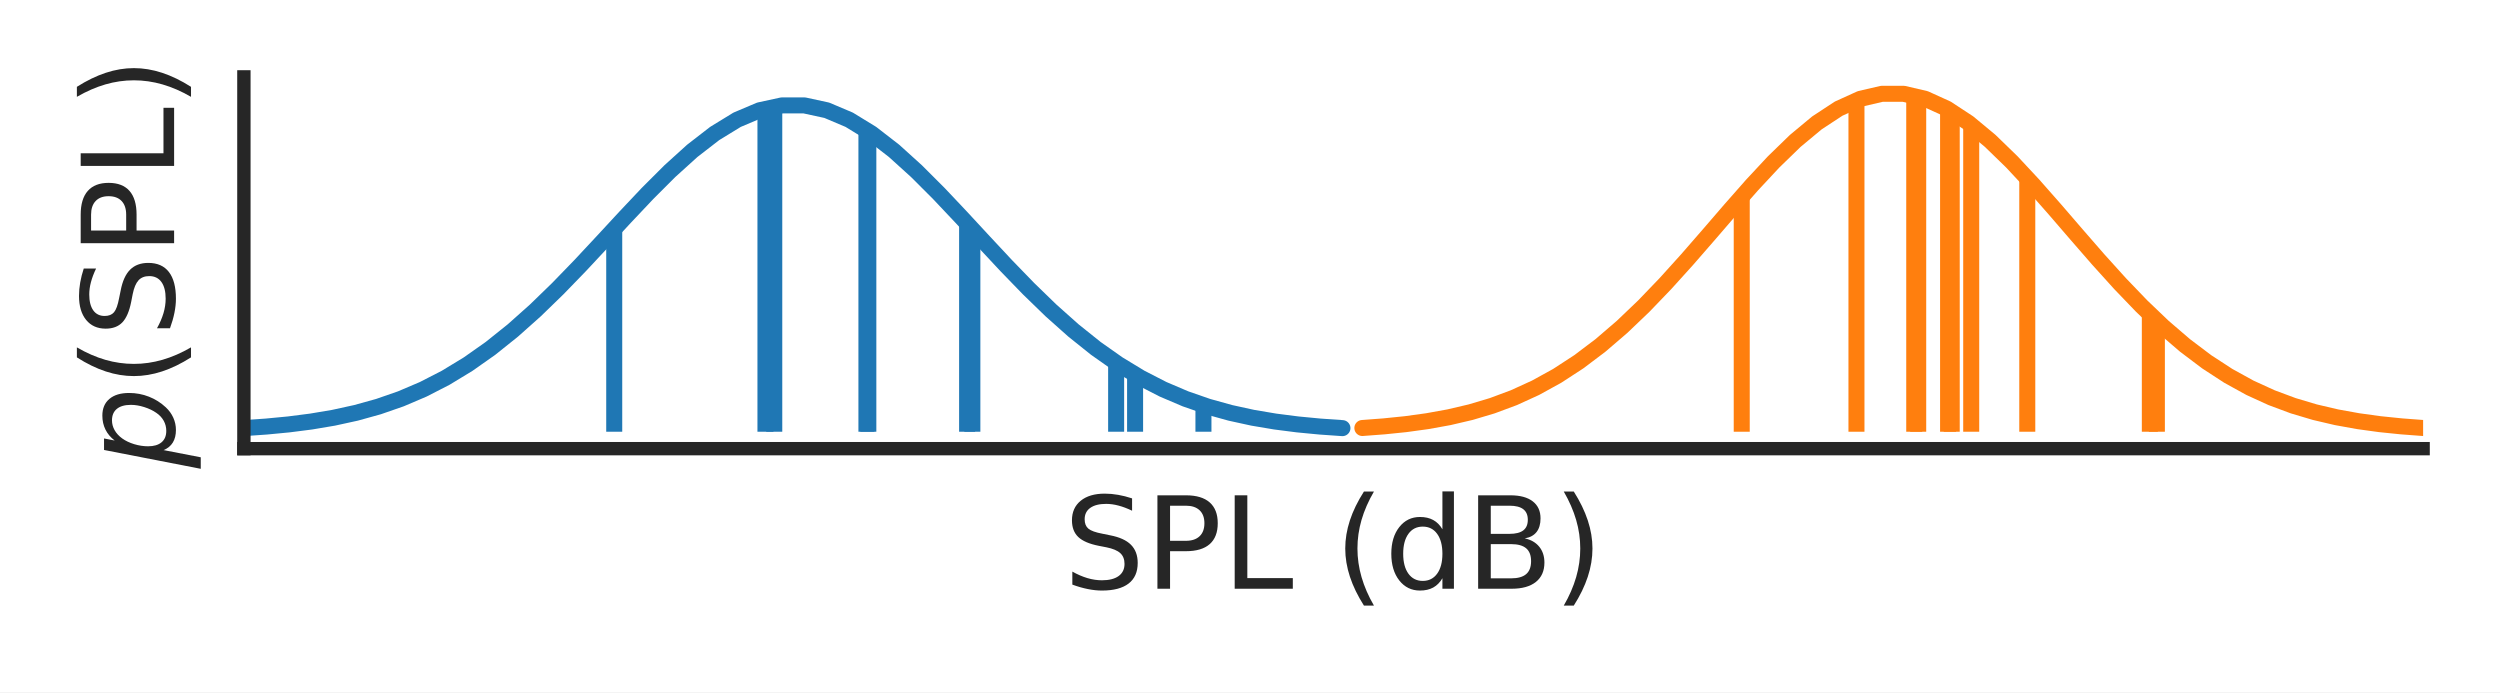
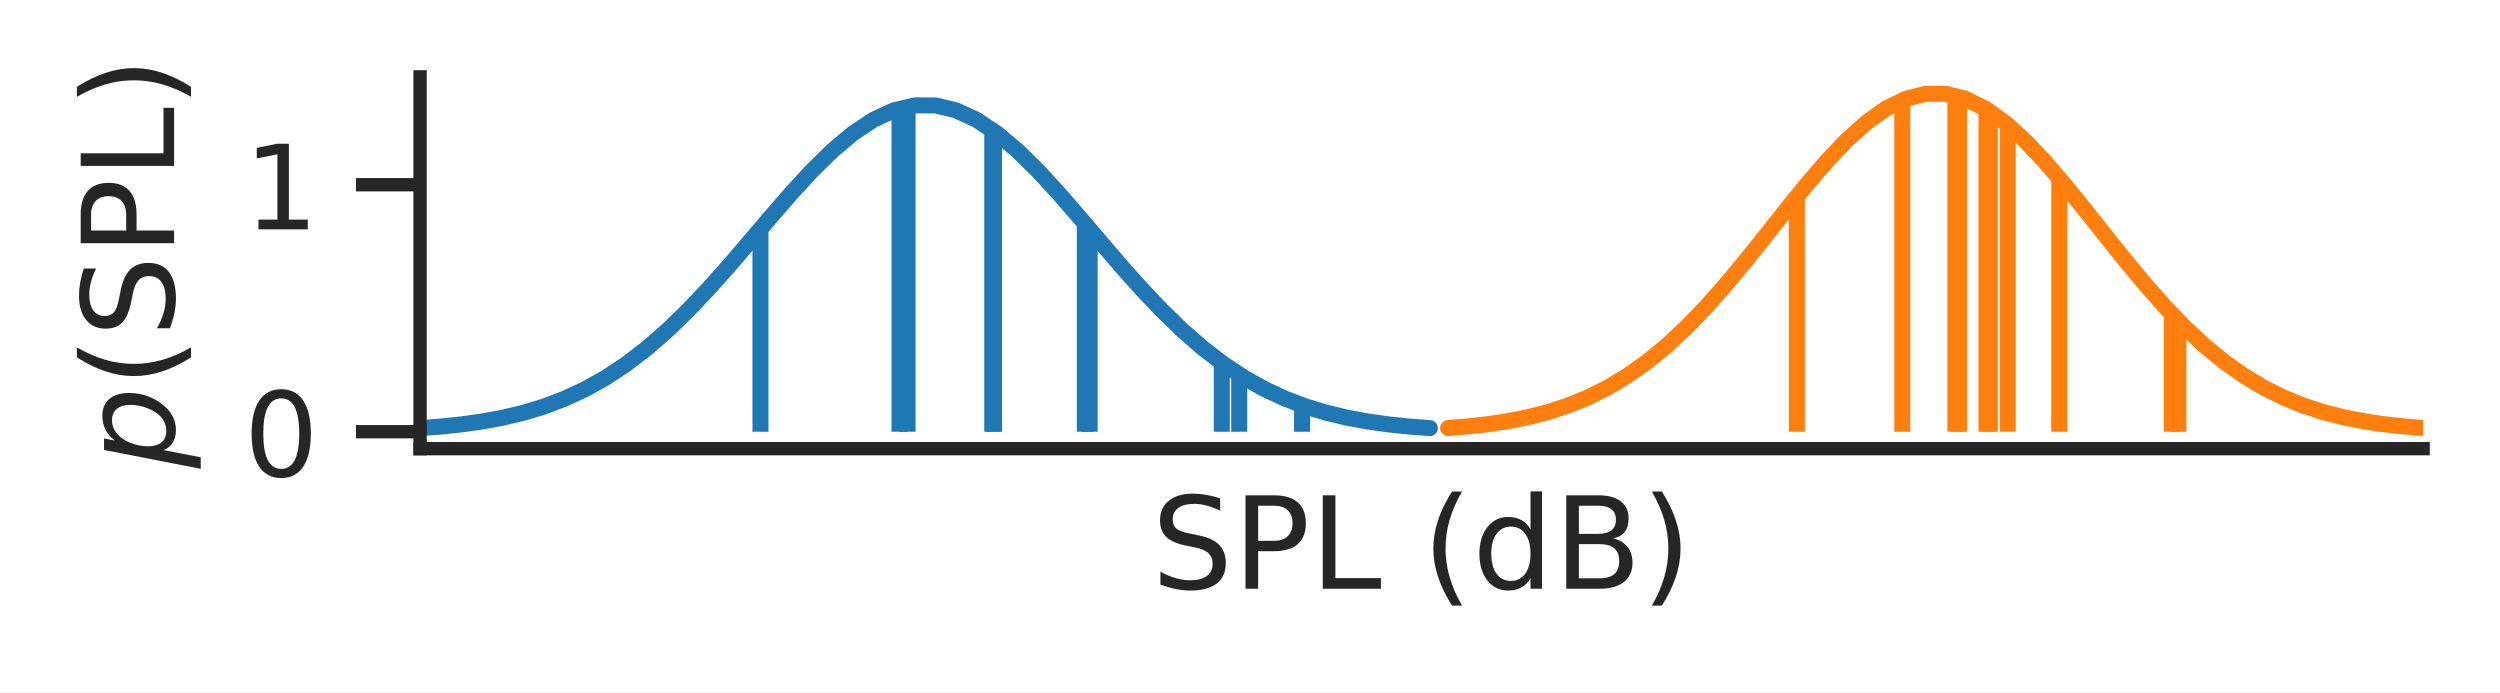
<svg xmlns="http://www.w3.org/2000/svg" xmlns:xlink="http://www.w3.org/1999/xlink" width="234.12pt" height="64.83pt" viewBox="0 0 234.12 64.83" version="1.1">
  <defs>
    <style type="text/css">*{stroke-linejoin: round; stroke-linecap: butt}</style>
  </defs>
  <g id="figure_1">
    <g id="patch_1">
      <path d="M 0 64.83  L 234.12 64.83  L 234.12 0  L 0 0  z " style="fill: #ffffff" />
    </g>
    <g id="axes_1">
      <g id="patch_2">
-         <path d="M 22.84 42.016  L 226.92 42.016  L 226.92 7.2  L 22.84 7.2  z " style="fill: #ffffff" />
+         <path d="M 39.339 42.016  L 226.92 42.016  L 226.92 7.2  L 39.339 7.2  z " style="fill: #ffffff" />
      </g>
      <g id="matplotlib.axis_1">
        <g id="text_1">
-           <g style="fill: #262626" transform="translate(99.59538 55.1339) scale(0.12 -0.12)">
+           <g style="fill: #262626" transform="translate(107.8448 55.1339) scale(0.12 -0.12)">
            <defs>
              <path id="DejaVuSans-53" d="M 3425 4513  L 3425 3897  Q 3066 4069 2747 4153  Q 2428 4238 2131 4238  Q 1616 4238 1336 4038  Q 1056 3838 1056 3469  Q 1056 3159 1242 3001  Q 1428 2844 1947 2747  L 2328 2669  Q 3034 2534 3370 2195  Q 3706 1856 3706 1288  Q 3706 609 3251 259  Q 2797 -91 1919 -91  Q 1588 -91 1214 -16  Q 841 59 441 206  L 441 856  Q 825 641 1194 531  Q 1563 422 1919 422  Q 2459 422 2753 634  Q 3047 847 3047 1241  Q 3047 1584 2836 1778  Q 2625 1972 2144 2069  L 1759 2144  Q 1053 2284 737 2584  Q 422 2884 422 3419  Q 422 4038 858 4394  Q 1294 4750 2059 4750  Q 2388 4750 2728 4690  Q 3069 4631 3425 4513  z " transform="scale(0.015625)" />
              <path id="DejaVuSans-50" d="M 1259 4147  L 1259 2394  L 2053 2394  Q 2494 2394 2734 2622  Q 2975 2850 2975 3272  Q 2975 3691 2734 3919  Q 2494 4147 2053 4147  L 1259 4147  z M 628 4666  L 2053 4666  Q 2838 4666 3239 4311  Q 3641 3956 3641 3272  Q 3641 2581 3239 2228  Q 2838 1875 2053 1875  L 1259 1875  L 1259 0  L 628 0  L 628 4666  z " transform="scale(0.015625)" />
              <path id="DejaVuSans-4c" d="M 628 4666  L 1259 4666  L 1259 531  L 3531 531  L 3531 0  L 628 0  L 628 4666  z " transform="scale(0.015625)" />
              <path id="DejaVuSans-20" transform="scale(0.015625)" />
              <path id="DejaVuSans-28" d="M 1984 4856  Q 1566 4138 1362 3434  Q 1159 2731 1159 2009  Q 1159 1288 1364 580  Q 1569 -128 1984 -844  L 1484 -844  Q 1016 -109 783 600  Q 550 1309 550 2009  Q 550 2706 781 3412  Q 1013 4119 1484 4856  L 1984 4856  z " transform="scale(0.015625)" />
              <path id="DejaVuSans-64" d="M 2906 2969  L 2906 4863  L 3481 4863  L 3481 0  L 2906 0  L 2906 525  Q 2725 213 2448 61  Q 2172 -91 1784 -91  Q 1150 -91 751 415  Q 353 922 353 1747  Q 353 2572 751 3078  Q 1150 3584 1784 3584  Q 2172 3584 2448 3432  Q 2725 3281 2906 2969  z M 947 1747  Q 947 1113 1208 752  Q 1469 391 1925 391  Q 2381 391 2643 752  Q 2906 1113 2906 1747  Q 2906 2381 2643 2742  Q 2381 3103 1925 3103  Q 1469 3103 1208 2742  Q 947 2381 947 1747  z " transform="scale(0.015625)" />
              <path id="DejaVuSans-42" d="M 1259 2228  L 1259 519  L 2272 519  Q 2781 519 3026 730  Q 3272 941 3272 1375  Q 3272 1813 3026 2020  Q 2781 2228 2272 2228  L 1259 2228  z M 1259 4147  L 1259 2741  L 2194 2741  Q 2656 2741 2882 2914  Q 3109 3088 3109 3444  Q 3109 3797 2882 3972  Q 2656 4147 2194 4147  L 1259 4147  z M 628 4666  L 2241 4666  Q 2963 4666 3353 4366  Q 3744 4066 3744 3513  Q 3744 3084 3544 2831  Q 3344 2578 2956 2516  Q 3422 2416 3680 2098  Q 3938 1781 3938 1306  Q 3938 681 3513 340  Q 3088 0 2303 0  L 628 0  L 628 4666  z " transform="scale(0.015625)" />
              <path id="DejaVuSans-29" d="M 513 4856  L 1013 4856  Q 1481 4119 1714 3412  Q 1947 2706 1947 2009  Q 1947 1309 1714 600  Q 1481 -109 1013 -844  L 513 -844  Q 928 -128 1133 580  Q 1338 1288 1338 2009  Q 1338 2731 1133 3434  Q 928 4138 513 4856  z " transform="scale(0.015625)" />
            </defs>
            <use xlink:href="#DejaVuSans-53" />
            <use xlink:href="#DejaVuSans-50" transform="translate(63.47656 0)" />
            <use xlink:href="#DejaVuSans-4c" transform="translate(123.7793 0)" />
            <use xlink:href="#DejaVuSans-20" transform="translate(179.4922 0)" />
            <use xlink:href="#DejaVuSans-28" transform="translate(211.2793 0)" />
            <use xlink:href="#DejaVuSans-64" transform="translate(250.293 0)" />
            <use xlink:href="#DejaVuSans-42" transform="translate(313.7695 0)" />
            <use xlink:href="#DejaVuSans-29" transform="translate(382.373 0)" />
          </g>
        </g>
      </g>
      <g id="matplotlib.axis_2">
-         <g id="text_2">
+         <g id="ytick_1">
+           <g id="line2d_1">
+             <defs>
+               <path id="mcb793f8a4f" d="M 0 0  L -6 0  " style="stroke: #262626; stroke-width: 1.25" />
+             </defs>
+             <g>
+               <use xlink:href="#mcb793f8a4f" x="39.339" y="40.433" style="fill: #262626; stroke: #262626; stroke-width: 1.25" />
+             </g>
+           </g>
+           <g id="text_2">
+             <g style="fill: #262626" transform="translate(22.84 44.61238) scale(0.11 -0.11)">
+               <defs>
+                 <path id="DejaVuSans-30" d="M 2034 4250  Q 1547 4250 1301 3770  Q 1056 3291 1056 2328  Q 1056 1369 1301 889  Q 1547 409 2034 409  Q 2525 409 2770 889  Q 3016 1369 3016 2328  Q 3016 3291 2770 3770  Q 2525 4250 2034 4250  z M 2034 4750  Q 2819 4750 3233 4129  Q 3647 3509 3647 2328  Q 3647 1150 3233 529  Q 2819 -91 2034 -91  Q 1250 -91 836 529  Q 422 1150 422 2328  Q 422 3509 836 4129  Q 1250 4750 2034 4750  z " transform="scale(0.015625)" />
+               </defs>
+               <use xlink:href="#DejaVuSans-30" />
+             </g>
+           </g>
+         </g>
+         <g id="ytick_2">
+           <g id="line2d_2">
+             <g>
+               <use xlink:href="#mcb793f8a4f" x="39.339" y="17.299" style="fill: #262626; stroke: #262626; stroke-width: 1.25" />
+             </g>
+           </g>
+           <g id="text_3">
+             <g style="fill: #262626" transform="translate(22.84 21.47765) scale(0.11 -0.11)">
+               <defs>
+                 <path id="DejaVuSans-31" d="M 794 531  L 1825 531  L 1825 4091  L 703 3866  L 703 4441  L 1819 4666  L 2450 4666  L 2450 531  L 3481 531  L 3481 0  L 794 0  L 794 531  z " transform="scale(0.015625)" />
+               </defs>
+               <use xlink:href="#DejaVuSans-31" />
+             </g>
+           </g>
+         </g>
+         <g id="text_4">
          <g style="fill: #262626" transform="translate(16.32 43.86789) rotate(-90) scale(0.12 -0.12)">
            <defs>
              <path id="DejaVuSans-Oblique-70" d="M 3175 2156  Q 3175 2616 2975 2859  Q 2775 3103 2400 3103  Q 2144 3103 1911 2972  Q 1678 2841 1497 2591  Q 1319 2344 1212 1994  Q 1106 1644 1106 1300  Q 1106 863 1306 627  Q 1506 391 1875 391  Q 2147 391 2380 519  Q 2613 647 2778 891  Q 2956 1147 3065 1494  Q 3175 1841 3175 2156  z M 1394 2969  Q 1625 3272 1939 3428  Q 2253 3584 2638 3584  Q 3175 3584 3472 3232  Q 3769 2881 3769 2247  Q 3769 1728 3584 1258  Q 3400 788 3053 416  Q 2822 169 2531 39  Q 2241 -91 1919 -91  Q 1547 -91 1294 64  Q 1041 219 916 525  L 556 -1331  L -19 -1331  L 922 3500  L 1497 3500  L 1394 2969  z " transform="scale(0.015625)" />
            </defs>
            <use xlink:href="#DejaVuSans-Oblique-70" transform="translate(0 0.125)" />
            <use xlink:href="#DejaVuSans-28" transform="translate(63.47656 0.125)" />
            <use xlink:href="#DejaVuSans-53" transform="translate(102.4902 0.125)" />
            <use xlink:href="#DejaVuSans-50" transform="translate(165.9668 0.125)" />
            <use xlink:href="#DejaVuSans-4c" transform="translate(226.2695 0.125)" />
            <use xlink:href="#DejaVuSans-29" transform="translate(281.9824 0.125)" />
          </g>
        </g>
      </g>
-       <g id="line2d_1">
-         <path d="M 127.582 40.081  L 129.61 39.928  L 131.637 39.721  L 133.664 39.442  L 135.692 39.075  L 137.719 38.6  L 139.746 37.996  L 141.773 37.241  L 143.801 36.314  L 145.828 35.197  L 147.855 33.877  L 149.883 32.346  L 151.91 30.605  L 153.937 28.668  L 155.964 26.558  L 157.992 24.314  L 160.019 21.985  L 162.046 19.634  L 164.074 17.332  L 166.101 15.157  L 168.128 13.19  L 170.155 11.506  L 172.183 10.175  L 174.21 9.254  L 176.237 8.783  L 178.265 8.783  L 180.292 9.254  L 182.319 10.175  L 184.347 11.506  L 186.374 13.19  L 188.401 15.157  L 190.428 17.332  L 192.456 19.634  L 194.483 21.985  L 196.51 24.314  L 198.538 26.558  L 200.565 28.668  L 202.592 30.605  L 204.619 32.346  L 206.647 33.877  L 208.674 35.197  L 210.701 36.314  L 212.729 37.241  L 214.756 37.996  L 216.783 38.6  L 218.81 39.075  L 220.838 39.442  L 222.865 39.721  L 224.892 39.928  L 226.92 40.081  " clip-path="url(#p277d4b33ea)" style="fill: none; stroke: #ff7f0e; stroke-width: 1.5; stroke-linecap: round" />
+       <g id="line2d_3">
+         <path d="M 135.613 40.081  L 137.477 39.928  L 139.34 39.721  L 141.204 39.442  L 143.067 39.075  L 144.93 38.6  L 146.794 37.996  L 148.657 37.241  L 150.52 36.314  L 152.384 35.197  L 154.247 33.877  L 156.111 32.346  L 157.974 30.605  L 159.837 28.668  L 161.701 26.558  L 163.564 24.314  L 165.428 21.985  L 167.291 19.634  L 169.154 17.332  L 171.018 15.157  L 172.881 13.19  L 174.745 11.506  L 176.608 10.175  L 178.471 9.254  L 180.335 8.783  L 182.198 8.783  L 184.062 9.254  L 185.925 10.175  L 187.788 11.506  L 189.652 13.19  L 191.515 15.157  L 193.378 17.332  L 195.242 19.634  L 197.105 21.985  L 198.969 24.314  L 200.832 26.558  L 202.695 28.668  L 204.559 30.605  L 206.422 32.346  L 208.286 33.877  L 210.149 35.197  L 212.012 36.314  L 213.876 37.241  L 215.739 37.996  L 217.603 38.6  L 219.466 39.075  L 221.329 39.442  L 223.193 39.721  L 225.056 39.928  L 226.92 40.081  " clip-path="url(#p5caabcb213)" style="fill: none; stroke: #ff7f0e; stroke-width: 1.5; stroke-linecap: round" />
      </g>
-       <g id="line2d_2">
-         <path d="M 22.84 40.093  L 24.939 39.946  L 27.039 39.745  L 29.139 39.476  L 31.238 39.122  L 33.337 38.663  L 35.437 38.08  L 37.537 37.351  L 39.636 36.456  L 41.736 35.378  L 43.835 34.103  L 45.935 32.624  L 48.034 30.943  L 50.134 29.072  L 52.233 27.035  L 54.333 24.868  L 56.432 22.619  L 58.532 20.349  L 60.631 18.126  L 62.731 16.027  L 64.83 14.127  L 66.93 12.501  L 69.029 11.215  L 71.129 10.326  L 73.228 9.871  L 75.328 9.871  L 77.427 10.326  L 79.527 11.215  L 81.626 12.501  L 83.726 14.127  L 85.825 16.027  L 87.925 18.126  L 90.024 20.349  L 92.124 22.619  L 94.223 24.868  L 96.323 27.035  L 98.422 29.072  L 100.522 30.943  L 102.621 32.624  L 104.721 34.103  L 106.82 35.378  L 108.92 36.456  L 111.019 37.351  L 113.119 38.08  L 115.218 38.663  L 117.318 39.122  L 119.417 39.476  L 121.517 39.745  L 123.616 39.946  L 125.716 40.093  " clip-path="url(#p277d4b33ea)" style="fill: none; stroke: #1f77b4; stroke-width: 1.5; stroke-linecap: round" />
+       <g id="line2d_4">
+         <path d="M 39.339 40.093  L 41.269 39.946  L 43.198 39.745  L 45.128 39.476  L 47.058 39.122  L 48.988 38.663  L 50.917 38.08  L 52.847 37.351  L 54.777 36.456  L 56.707 35.378  L 58.636 34.103  L 60.566 32.624  L 62.496 30.943  L 64.426 29.072  L 66.355 27.035  L 68.285 24.868  L 70.215 22.619  L 72.145 20.349  L 74.075 18.126  L 76.004 16.027  L 77.934 14.127  L 79.864 12.501  L 81.794 11.215  L 83.723 10.326  L 85.653 9.871  L 87.583 9.871  L 89.513 10.326  L 91.442 11.215  L 93.372 12.501  L 95.302 14.127  L 97.232 16.027  L 99.162 18.126  L 101.091 20.349  L 103.021 22.619  L 104.951 24.868  L 106.881 27.035  L 108.81 29.072  L 110.74 30.943  L 112.67 32.624  L 114.6 34.103  L 116.529 35.378  L 118.459 36.456  L 120.389 37.351  L 122.319 38.08  L 124.248 38.663  L 126.178 39.122  L 128.108 39.476  L 130.038 39.745  L 131.968 39.946  L 133.897 40.093  " clip-path="url(#p5caabcb213)" style="fill: none; stroke: #1f77b4; stroke-width: 1.5; stroke-linecap: round" />
      </g>
      <g id="LineCollection_1">
-         <path d="M 179.636 40.433  L 179.636 9.05  " clip-path="url(#p277d4b33ea)" style="fill: none; stroke: #ff7f0e; stroke-width: 1.5" />
-         <path d="M 201.328 40.433  L 201.328 29.419  " clip-path="url(#p277d4b33ea)" style="fill: none; stroke: #ff7f0e; stroke-width: 1.5" />
-         <path d="M 189.851 40.433  L 189.851 16.696  " clip-path="url(#p277d4b33ea)" style="fill: none; stroke: #ff7f0e; stroke-width: 1.5" />
-         <path d="M 179.265 40.433  L 179.265 8.957  " clip-path="url(#p277d4b33ea)" style="fill: none; stroke: #ff7f0e; stroke-width: 1.5" />
-         <path d="M 184.6 40.433  L 184.6 11.698  " clip-path="url(#p277d4b33ea)" style="fill: none; stroke: #ff7f0e; stroke-width: 1.5" />
-         <path d="M 182.775 40.433  L 182.775 10.44  " clip-path="url(#p277d4b33ea)" style="fill: none; stroke: #ff7f0e; stroke-width: 1.5" />
-         <path d="M 201.987 40.433  L 201.987 30.047  " clip-path="url(#p277d4b33ea)" style="fill: none; stroke: #ff7f0e; stroke-width: 1.5" />
-         <path d="M 173.854 40.433  L 173.854 9.384  " clip-path="url(#p277d4b33ea)" style="fill: none; stroke: #ff7f0e; stroke-width: 1.5" />
-         <path d="M 182.434 40.433  L 182.434 10.24  " clip-path="url(#p277d4b33ea)" style="fill: none; stroke: #ff7f0e; stroke-width: 1.5" />
-         <path d="M 163.11 40.433  L 163.11 18.414  " clip-path="url(#p277d4b33ea)" style="fill: none; stroke: #ff7f0e; stroke-width: 1.5" />
-       </g>
-       <g id="line2d_3" />
-       <g id="line2d_4">
-         <path d="M 163.11 40.433  L 201.987 40.433  " clip-path="url(#p277d4b33ea)" style="fill: none; stroke: #000000; stroke-opacity: 0; stroke-width: 1.5; stroke-linecap: round" />
-       </g>
-       <g id="LineCollection_2">
-         <path d="M 104.524 40.433  L 104.524 33.973  " clip-path="url(#p277d4b33ea)" style="fill: none; stroke: #1f77b4; stroke-width: 1.5" />
-         <path d="M 81.139 40.433  L 81.139 12.17  " clip-path="url(#p277d4b33ea)" style="fill: none; stroke: #1f77b4; stroke-width: 1.5" />
-         <path d="M 91.059 40.433  L 91.059 21.467  " clip-path="url(#p277d4b33ea)" style="fill: none; stroke: #1f77b4; stroke-width: 1.5" />
-         <path d="M 112.7 40.433  L 112.7 37.947  " clip-path="url(#p277d4b33ea)" style="fill: none; stroke: #1f77b4; stroke-width: 1.5" />
-         <path d="M 106.299 40.433  L 106.299 35.08  " clip-path="url(#p277d4b33ea)" style="fill: none; stroke: #1f77b4; stroke-width: 1.5" />
-         <path d="M 57.521 40.433  L 57.521 21.44  " clip-path="url(#p277d4b33ea)" style="fill: none; stroke: #1f77b4; stroke-width: 1.5" />
-         <path d="M 90.568 40.433  L 90.568 20.935  " clip-path="url(#p277d4b33ea)" style="fill: none; stroke: #1f77b4; stroke-width: 1.5" />
-         <path d="M 71.683 40.433  L 71.683 10.163  " clip-path="url(#p277d4b33ea)" style="fill: none; stroke: #1f77b4; stroke-width: 1.5" />
-         <path d="M 72.508 40.433  L 72.508 9.977  " clip-path="url(#p277d4b33ea)" style="fill: none; stroke: #1f77b4; stroke-width: 1.5" />
-         <path d="M 81.318 40.433  L 81.318 12.289  " clip-path="url(#p277d4b33ea)" style="fill: none; stroke: #1f77b4; stroke-width: 1.5" />
+         <path d="M 183.458 40.433  L 183.458 9.05  " clip-path="url(#p5caabcb213)" style="fill: none; stroke: #ff7f0e; stroke-width: 1.5" />
+         <path d="M 203.397 40.433  L 203.397 29.419  " clip-path="url(#p5caabcb213)" style="fill: none; stroke: #ff7f0e; stroke-width: 1.5" />
+         <path d="M 192.848 40.433  L 192.848 16.696  " clip-path="url(#p5caabcb213)" style="fill: none; stroke: #ff7f0e; stroke-width: 1.5" />
+         <path d="M 183.118 40.433  L 183.118 8.957  " clip-path="url(#p5caabcb213)" style="fill: none; stroke: #ff7f0e; stroke-width: 1.5" />
+         <path d="M 188.021 40.433  L 188.021 11.698  " clip-path="url(#p5caabcb213)" style="fill: none; stroke: #ff7f0e; stroke-width: 1.5" />
+         <path d="M 186.344 40.433  L 186.344 10.44  " clip-path="url(#p5caabcb213)" style="fill: none; stroke: #ff7f0e; stroke-width: 1.5" />
+         <path d="M 204.003 40.433  L 204.003 30.047  " clip-path="url(#p5caabcb213)" style="fill: none; stroke: #ff7f0e; stroke-width: 1.5" />
+         <path d="M 178.144 40.433  L 178.144 9.384  " clip-path="url(#p5caabcb213)" style="fill: none; stroke: #ff7f0e; stroke-width: 1.5" />
+         <path d="M 186.031 40.433  L 186.031 10.24  " clip-path="url(#p5caabcb213)" style="fill: none; stroke: #ff7f0e; stroke-width: 1.5" />
+         <path d="M 168.269 40.433  L 168.269 18.414  " clip-path="url(#p5caabcb213)" style="fill: none; stroke: #ff7f0e; stroke-width: 1.5" />
      </g>
      <g id="line2d_5" />
      <g id="line2d_6">
-         <path d="M 57.521 40.433  L 112.7 40.433  " clip-path="url(#p277d4b33ea)" style="fill: none; stroke: #000000; stroke-opacity: 0; stroke-width: 1.5; stroke-linecap: round" />
+         <path d="M 168.269 40.433  L 204.003 40.433  " clip-path="url(#p5caabcb213)" style="fill: none; stroke: #000000; stroke-opacity: 0; stroke-width: 1.5; stroke-linecap: round" />
+       </g>
+       <g id="LineCollection_2">
+         <path d="M 114.419 40.433  L 114.419 33.973  " clip-path="url(#p5caabcb213)" style="fill: none; stroke: #1f77b4; stroke-width: 1.5" />
+         <path d="M 92.924 40.433  L 92.924 12.17  " clip-path="url(#p5caabcb213)" style="fill: none; stroke: #1f77b4; stroke-width: 1.5" />
+         <path d="M 102.043 40.433  L 102.043 21.467  " clip-path="url(#p5caabcb213)" style="fill: none; stroke: #1f77b4; stroke-width: 1.5" />
+         <path d="M 121.934 40.433  L 121.934 37.947  " clip-path="url(#p5caabcb213)" style="fill: none; stroke: #1f77b4; stroke-width: 1.5" />
+         <path d="M 116.05 40.433  L 116.05 35.08  " clip-path="url(#p5caabcb213)" style="fill: none; stroke: #1f77b4; stroke-width: 1.5" />
+         <path d="M 71.216 40.433  L 71.216 21.44  " clip-path="url(#p5caabcb213)" style="fill: none; stroke: #1f77b4; stroke-width: 1.5" />
+         <path d="M 101.591 40.433  L 101.591 20.935  " clip-path="url(#p5caabcb213)" style="fill: none; stroke: #1f77b4; stroke-width: 1.5" />
+         <path d="M 84.233 40.433  L 84.233 10.163  " clip-path="url(#p5caabcb213)" style="fill: none; stroke: #1f77b4; stroke-width: 1.5" />
+         <path d="M 84.991 40.433  L 84.991 9.977  " clip-path="url(#p5caabcb213)" style="fill: none; stroke: #1f77b4; stroke-width: 1.5" />
+         <path d="M 93.089 40.433  L 93.089 12.289  " clip-path="url(#p5caabcb213)" style="fill: none; stroke: #1f77b4; stroke-width: 1.5" />
+       </g>
+       <g id="line2d_7" />
+       <g id="line2d_8">
+         <path d="M 71.216 40.433  L 121.934 40.433  " clip-path="url(#p5caabcb213)" style="fill: none; stroke: #000000; stroke-opacity: 0; stroke-width: 1.5; stroke-linecap: round" />
      </g>
      <g id="patch_3">
-         <path d="M 22.84 42.016  L 22.84 7.2  " style="fill: none; stroke: #262626; stroke-width: 1.25; stroke-linejoin: miter; stroke-linecap: square" />
+         <path d="M 39.339 42.016  L 39.339 7.2  " style="fill: none; stroke: #262626; stroke-width: 1.25; stroke-linejoin: miter; stroke-linecap: square" />
      </g>
      <g id="patch_4">
-         <path d="M 22.84 42.016  L 226.92 42.016  " style="fill: none; stroke: #262626; stroke-width: 1.25; stroke-linejoin: miter; stroke-linecap: square" />
+         <path d="M 39.339 42.016  L 226.92 42.016  " style="fill: none; stroke: #262626; stroke-width: 1.25; stroke-linejoin: miter; stroke-linecap: square" />
      </g>
    </g>
  </g>
  <defs>
-     <clipPath id="p277d4b33ea">
-       <rect x="22.84" y="7.2" width="204.08" height="34.816" />
+     <clipPath id="p5caabcb213">
+       <rect x="39.339" y="7.2" width="187.581" height="34.816" />
    </clipPath>
  </defs>
</svg>
